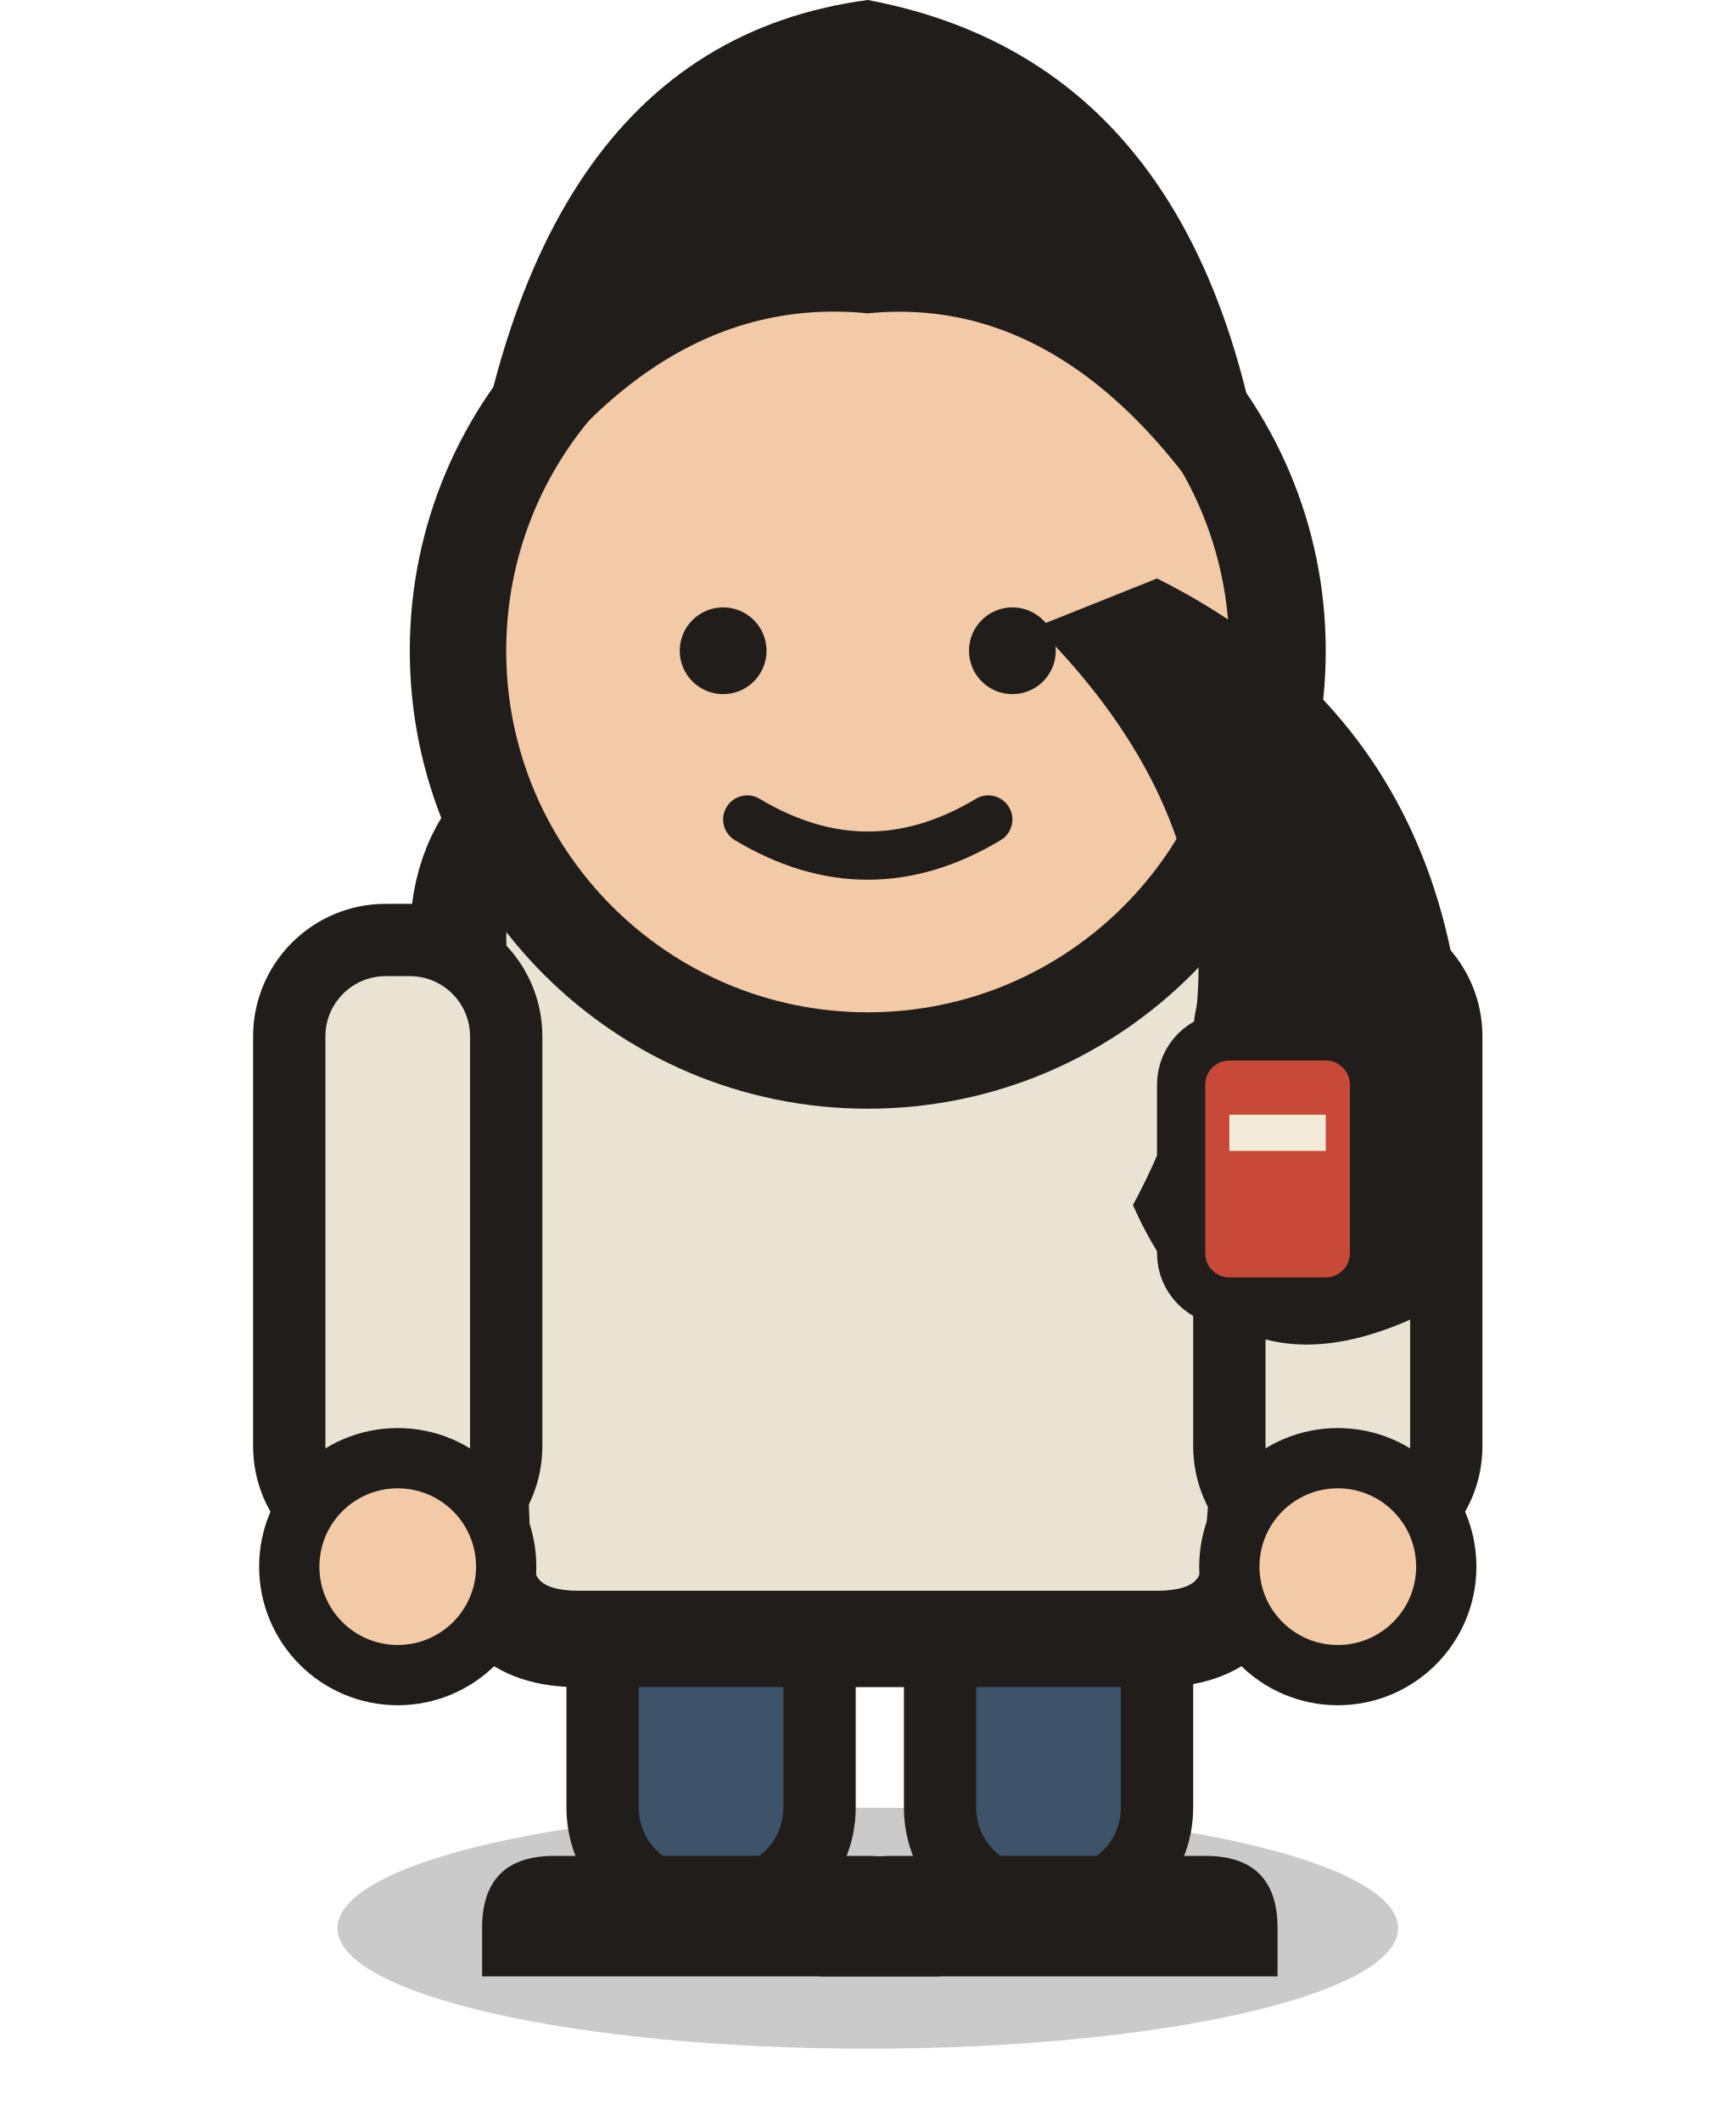
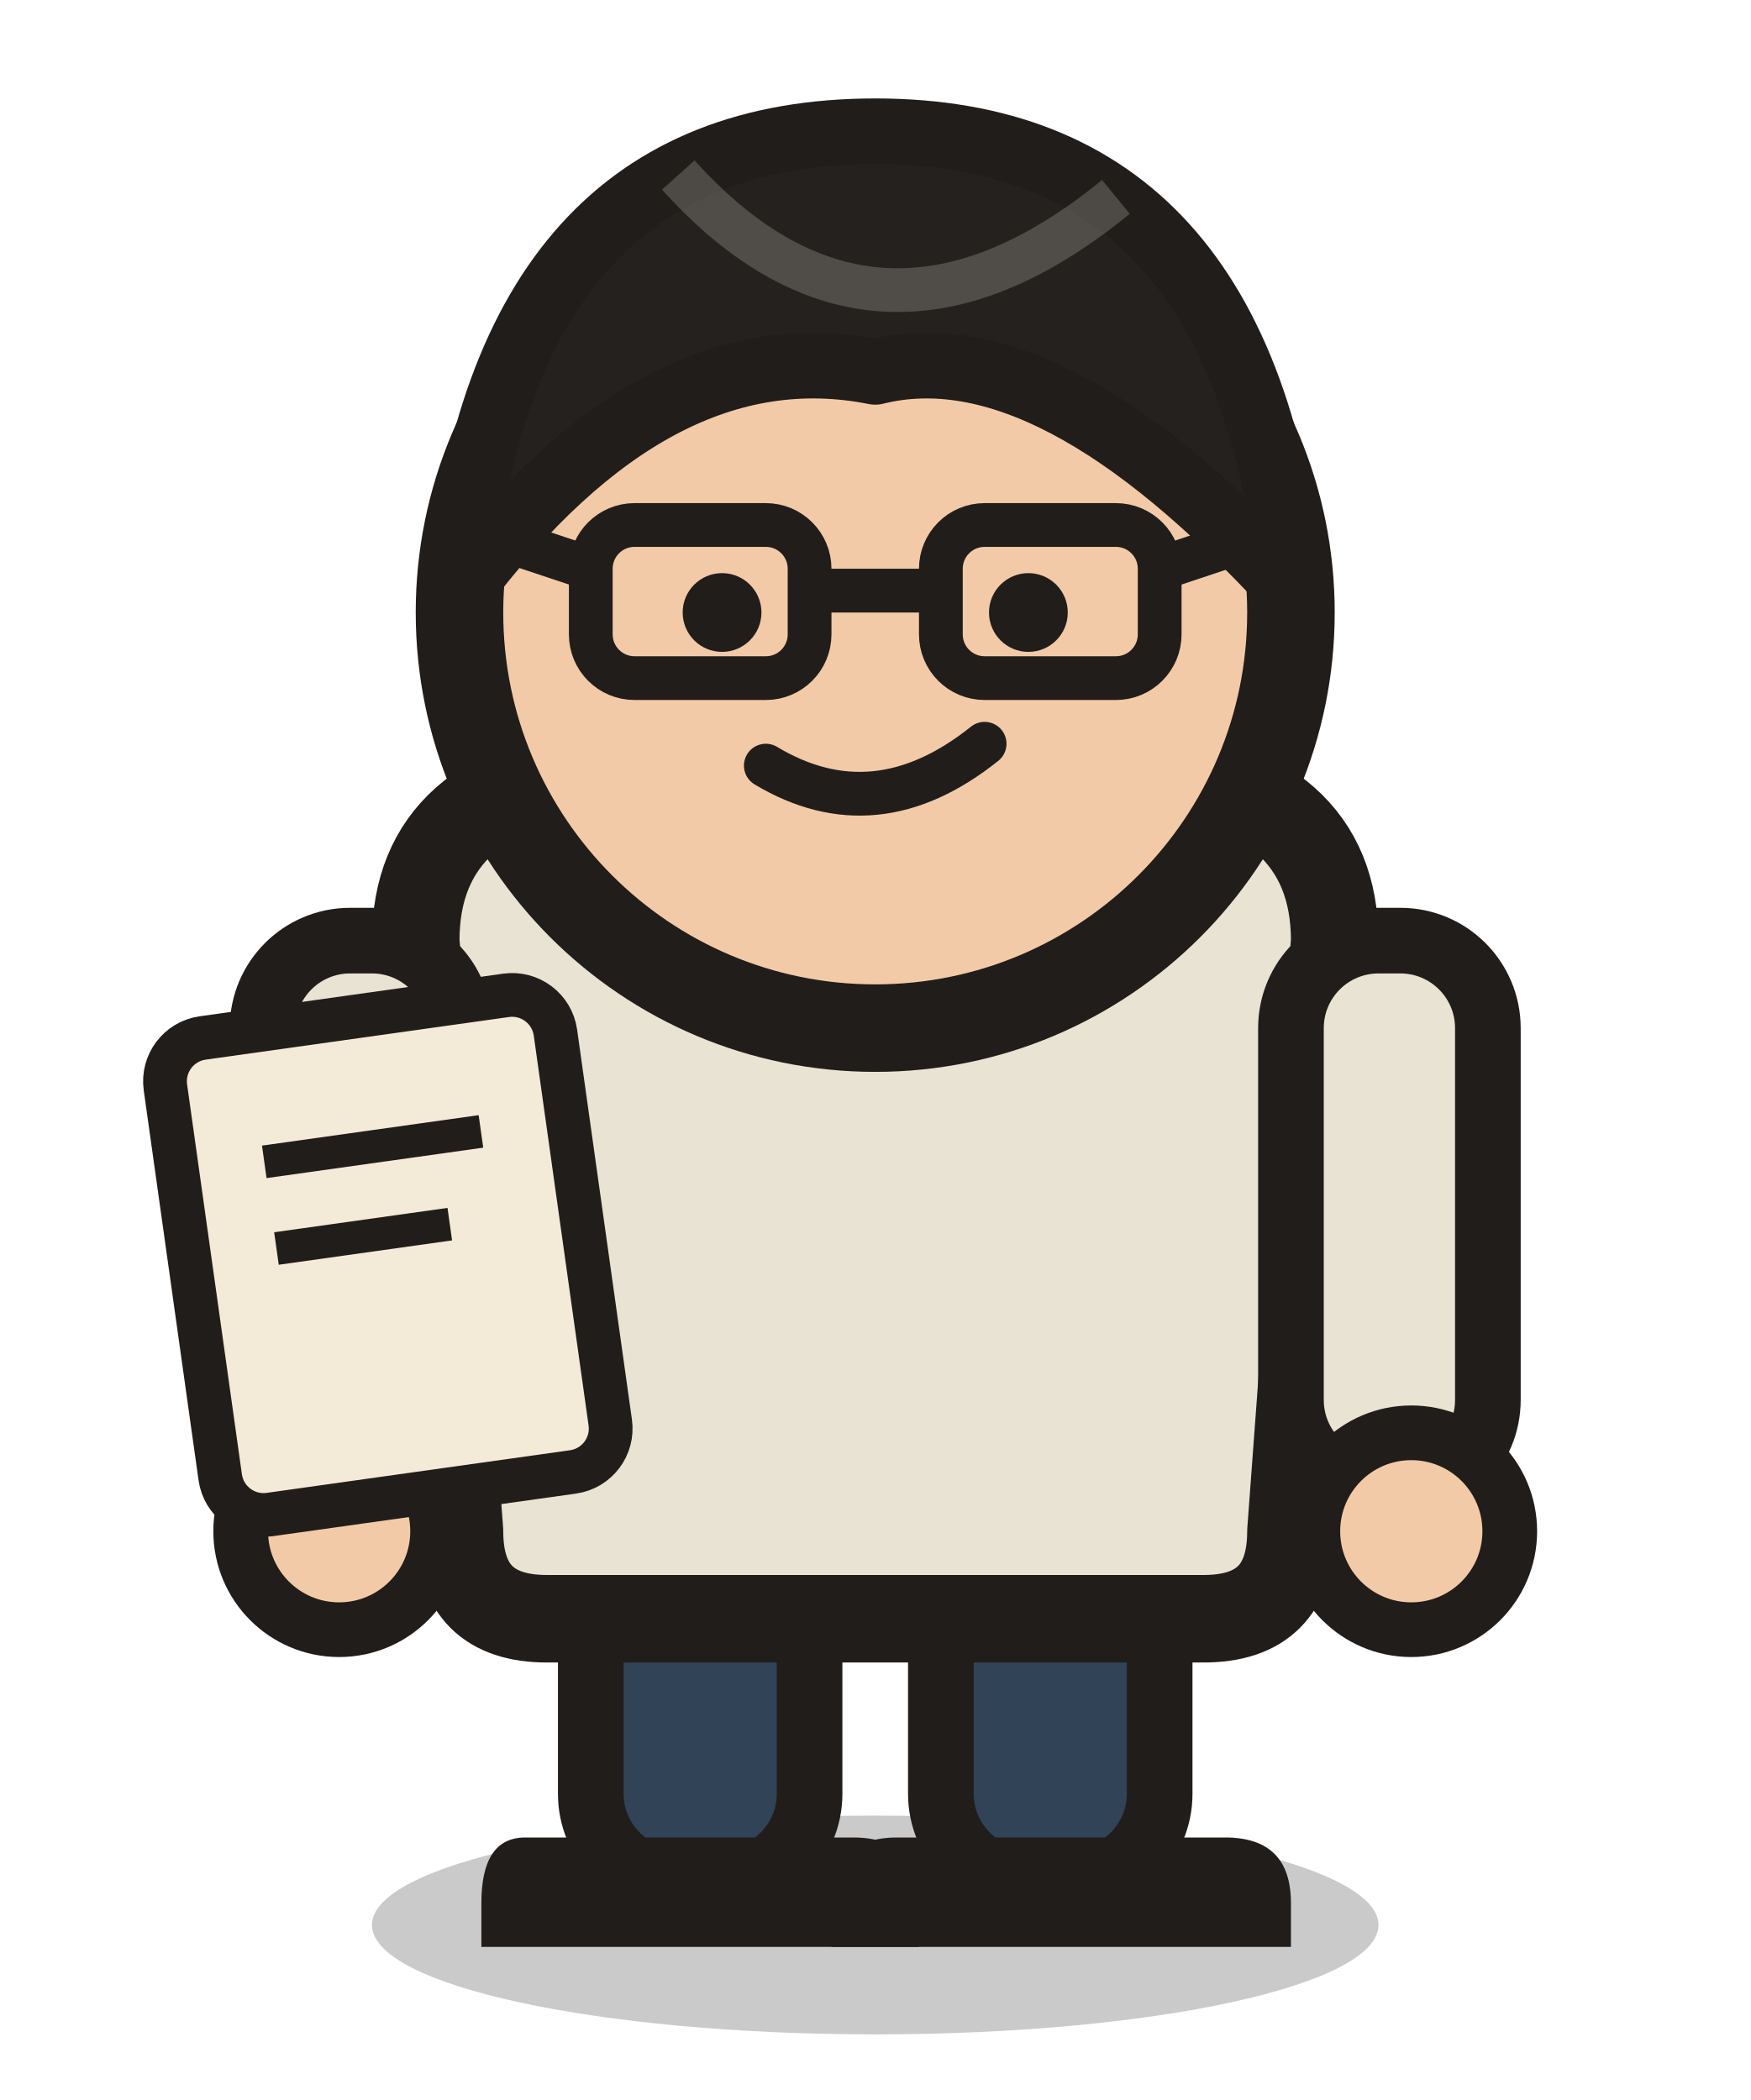
- <svg xmlns="http://www.w3.org/2000/svg" width="72" height="88" viewBox="0 0 72 88" fill="none">
-   <defs />
-   <ellipse cx="36" cy="80" rx="22" ry="5" fill="rgba(20,18,15,.22)" />
-   <rect x="25" y="61" width="9" height="18" rx="4" fill="#3e536a" stroke="#211d1a" stroke-width="3" stroke-linejoin="round" stroke-linecap="round" />
-   <rect x="39" y="61" width="9" height="18" rx="4" fill="#3e536a" stroke="#211d1a" stroke-width="3" stroke-linejoin="round" stroke-linecap="round" />
-   <path d="M23 77 h13 q3 0 3 3 v2 h-19 v-2 q0 -3 3 -3Z" fill="#211d1a" />
-   <path d="M37 77 h13 q3 0 3 3 v2 h-19 v-2 q0 -3 3 -3Z" fill="#211d1a" />
-   <path d="M19 39 Q19 32 28 31 H45 Q54 32 54 39 L52 64 Q52 68 48 68 H24 Q20 68 20 64Z" fill="#e9e3d3" stroke="#211d1a" stroke-width="4" stroke-linejoin="round" stroke-linecap="round" />
-   <path d="M29 33 L36 41 L43 33" fill="none" stroke="#211d1a" stroke-width="3" stroke-linejoin="round" stroke-linecap="round" />
-   <rect x="12" y="39" width="9" height="25" rx="4" fill="#e9e3d3" stroke="#211d1a" stroke-width="3" stroke-linejoin="round" stroke-linecap="round" />
-   <rect x="51" y="39" width="9" height="25" rx="4" fill="#e9e3d3" stroke="#211d1a" stroke-width="3" stroke-linejoin="round" stroke-linecap="round" />
-   <circle cx="16.5" cy="65" r="4.5" fill="#f3caa7" stroke="#211d1a" stroke-width="2.5" stroke-linejoin="round" stroke-linecap="round" />
-   <circle cx="55.5" cy="65" r="4.5" fill="#f3caa7" stroke="#211d1a" stroke-width="2.5" stroke-linejoin="round" stroke-linecap="round" />
-   <rect x="31" y="28" width="10" height="8" fill="#f3caa7" stroke="#211d1a" stroke-width="2" stroke-linejoin="round" stroke-linecap="round" />
-   <circle cx="36" cy="27" r="17" fill="#f3caa7" stroke="#211d1a" stroke-width="4" stroke-linejoin="round" stroke-linecap="round" />
-   <path d="M19 25 Q21 2 36 0 Q52 3 53 26 Q46 12 36 13 Q26 12 19 25Z" fill="#211d1a" />
-   <path d="M48 24 q16 8 12 30 q-9 5 -13 -4 q7 -13 -4 -24Z" fill="#211d1a" />
-   <circle cx="30" cy="27" r="1.8" fill="#211d1a" />
-   <circle cx="42" cy="27" r="1.8" fill="#211d1a" />
-   <path d="M31 34 Q36 37 41 34" fill="none" stroke="#211d1a" stroke-width="2" stroke-linecap="round" />
-   <rect x="49" y="43" width="8" height="11" rx="2" fill="#c84938" stroke="#211d1a" stroke-width="2" stroke-linejoin="round" stroke-linecap="round" />
-   <path d="M51 47h4" stroke="#f4ead8" stroke-width="1.5" />
+ <svg xmlns="http://www.w3.org/2000/svg" width="80" height="96" viewBox="0 0 80 96" fill="none">
+   <ellipse cx="40" cy="88" rx="23" ry="5" fill="rgba(20,18,15,.22)" />
+   <rect x="27" y="68" width="10" height="18" rx="4" fill="#314356" stroke="#211d1a" stroke-width="3" stroke-linejoin="round" stroke-linecap="round" />
+   <rect x="43" y="68" width="10" height="18" rx="4" fill="#314356" stroke="#211d1a" stroke-width="3" stroke-linejoin="round" stroke-linecap="round" />
+   <path d="M24 84h15q3 0 3 3v2H22v-2q0-3 2-3Z" fill="#211d1a" />
+   <path d="M41 84h15q3 0 3 3v2H38v-2q0-3 3-3Z" fill="#211d1a" />
+   <path d="M19 43 Q19 36 28 35 H52 Q61 36 61 43 L59 70 Q59 74 55 74 H25 Q21 74 21 70Z" fill="#e9e3d3" stroke="#211d1a" stroke-width="4" stroke-linejoin="round" stroke-linecap="round" />
+   <rect x="12" y="43" width="9" height="25" rx="4" fill="#e9e3d3" stroke="#211d1a" stroke-width="3" stroke-linejoin="round" stroke-linecap="round" />
+   <rect x="59" y="43" width="9" height="25" rx="4" fill="#e9e3d3" stroke="#211d1a" stroke-width="3" stroke-linejoin="round" stroke-linecap="round" />
+   <circle cx="15.5" cy="70" r="4.5" fill="#f3caa7" stroke="#211d1a" stroke-width="2.5" stroke-linejoin="round" stroke-linecap="round" />
+   <circle cx="64.5" cy="70" r="4.5" fill="#f3caa7" stroke="#211d1a" stroke-width="2.5" stroke-linejoin="round" stroke-linecap="round" />
+   <rect x="34" y="32" width="12" height="8" fill="#f3caa7" stroke="#211d1a" stroke-width="2" stroke-linejoin="round" stroke-linecap="round" />
+   <circle cx="40" cy="28" r="19" fill="#f3caa7" stroke="#211d1a" stroke-width="4" stroke-linejoin="round" stroke-linecap="round" />
+   <path d="M21 27 Q23 6 40 6 Q57 6 59 27 Q48 15 40 17 Q30 15 21 27Z" fill="#24211f" stroke="#211d1a" stroke-width="3" stroke-linejoin="round" stroke-linecap="round" />
+   <path d="M31 8 Q40 18 51 9" fill="none" stroke="#fff9ec" stroke-width="2" opacity=".2" />
+   <circle cx="33" cy="28" r="1.8" fill="#211d1a" />
+   <circle cx="47" cy="28" r="1.8" fill="#211d1a" />
+   <g fill="none" stroke="#211d1a" stroke-width="2">
+     <rect x="27" y="24" width="10" height="7" rx="2" />
+     <rect x="43" y="24" width="10" height="7" rx="2" />
+     <path d="M37 27h6M27 26l-3 -1M53 26l3 -1" />
+   </g>
+   <path d="M35 35 Q40 38 45 34" fill="none" stroke="#211d1a" stroke-width="2" stroke-linecap="round" />
+   <g transform="rotate(-8 20 52)">
+     <rect x="8" y="46" width="18" height="22" rx="2" fill="#f4ead8" stroke="#211d1a" stroke-width="2" stroke-linejoin="round" stroke-linecap="round" />
+     <path d="M12 52h10M12 56h8" stroke="#211d1a" stroke-width="1.5" />
+   </g>
</svg>
